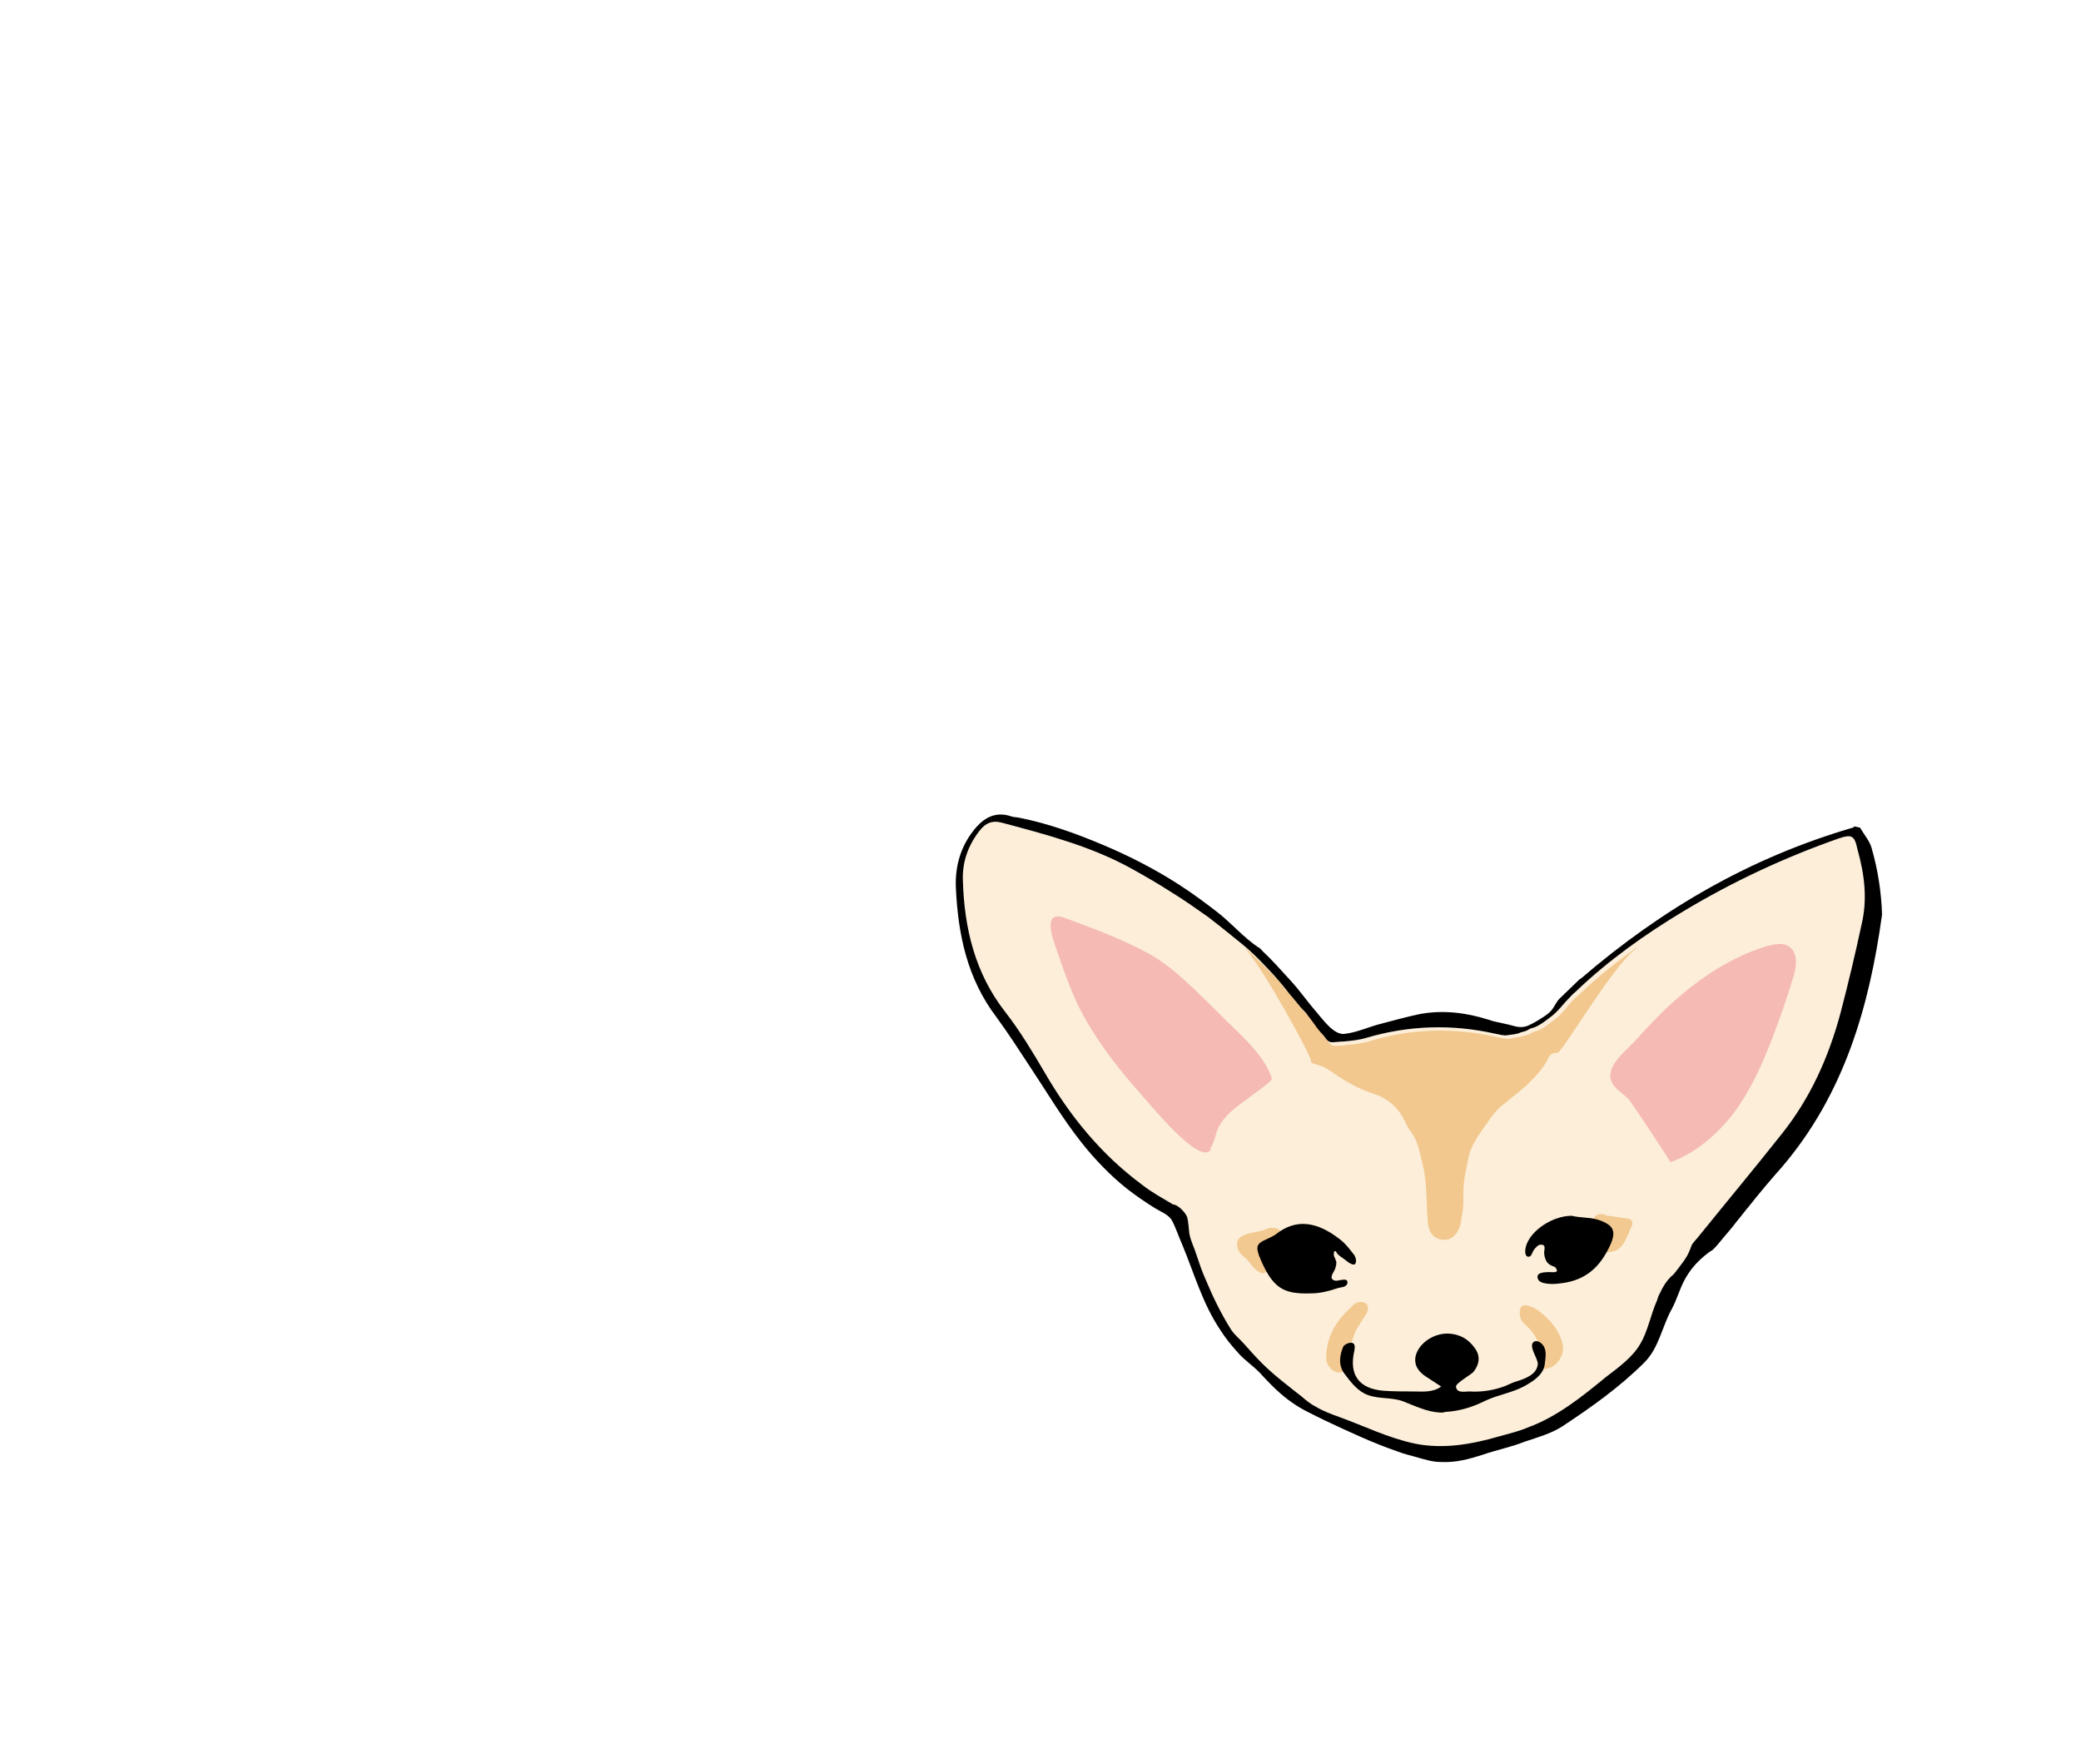
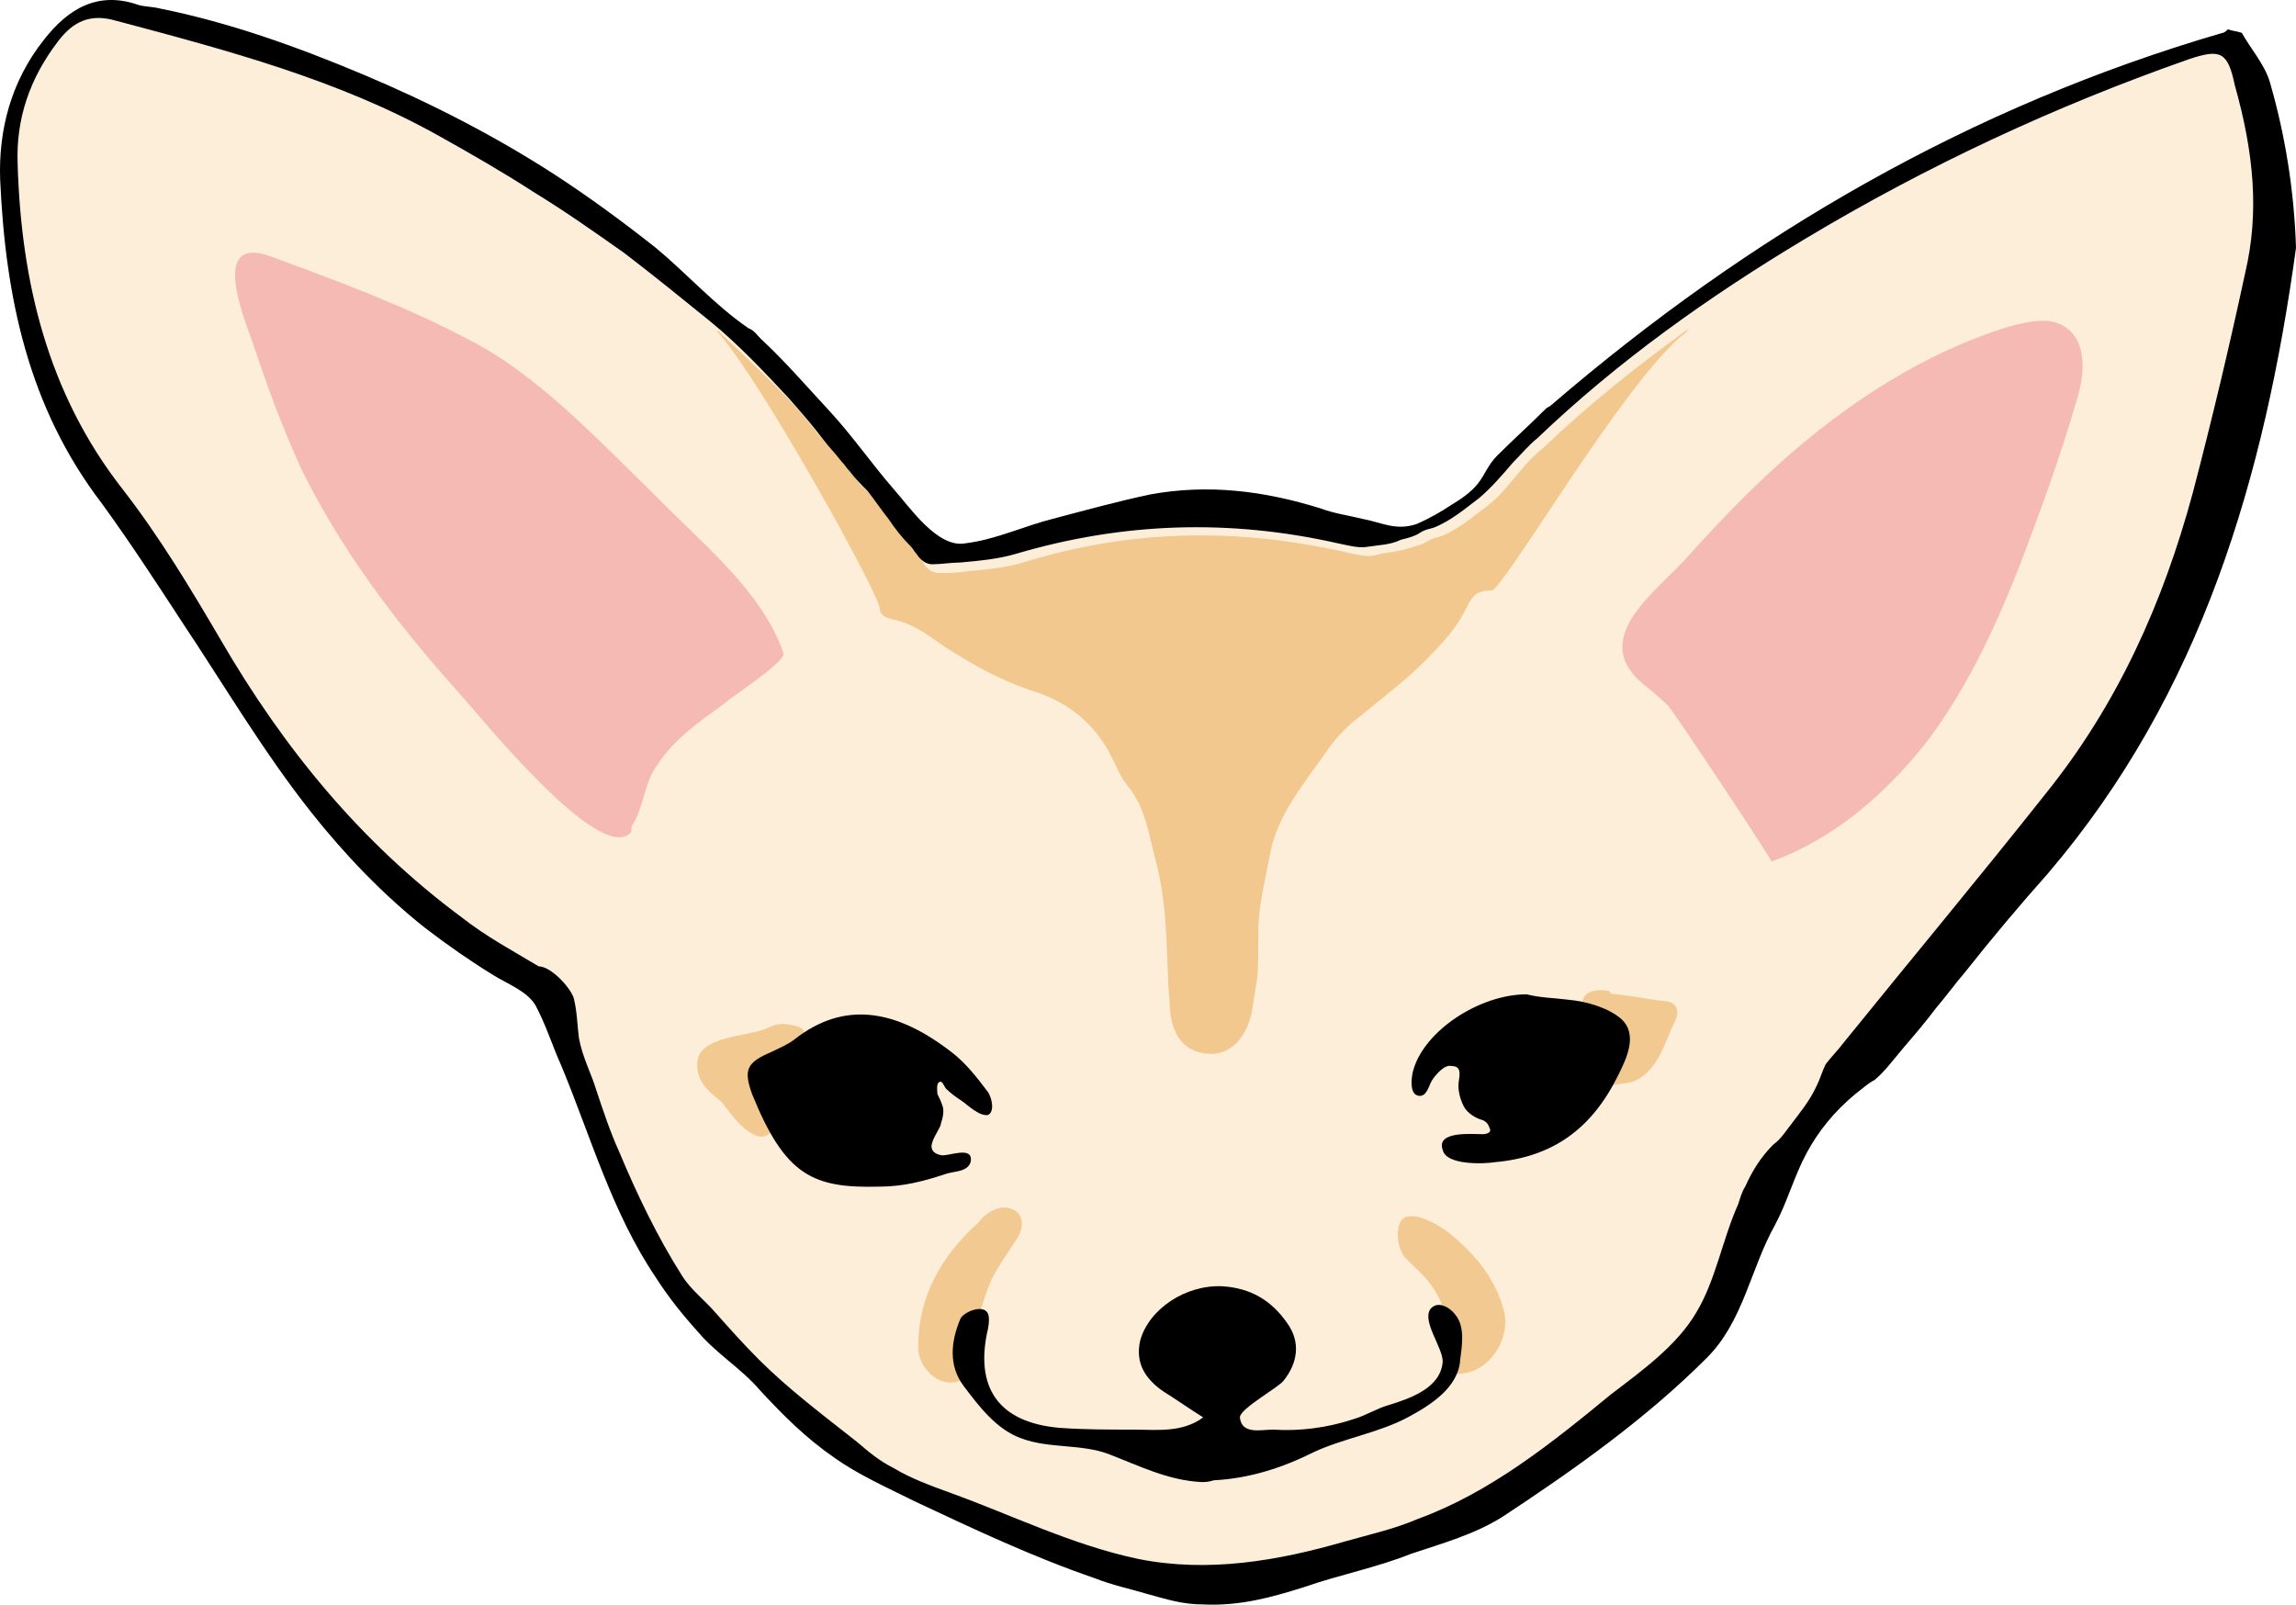
- <svg xmlns="http://www.w3.org/2000/svg" id="Layer_1" xml:space="preserve" viewBox="368 0 295 250" version="1.1" y="0px" x="0px" enable-background="new 368 0 295 250">
+ <svg xmlns="http://www.w3.org/2000/svg" id="Layer_1" xml:space="preserve" viewBox="368 0 131.309 91.792" version="1.1" y="0px" x="0px" enable-background="new 368 0 295 250" width="131.309" height="91.792">
  <defs id="defs99" />
-   <g id="layer1" style="display:inline">
+   <g id="layer1" style="display:inline" transform="translate(-135.488,-115.4548)">
    <g transform="translate(5.397252,-8.26642)" id="head_x5F_2">
      <g id="filling_1_">
        <path style="fill:#fceed8" d="m 626.5,139.3 c -0.9,4.2 -1.9,8.4 -3,12.6 -1.7,6.3 -4.3,12.1 -8.4,17.2 -3.8,4.8 -7.8,9.6 -11.6,14.3 -0.3,0.4 -0.7,0.8 -1,1.2 -0.2,0.4 -0.3,0.8 -0.5,1.2 -0.4,0.9 -1,1.6 -1.6,2.4 -0.3,0.4 -0.5,0.7 -0.9,1 -0.7,0.7 -1.2,1.5 -1.6,2.4 -0.2,0.3 -0.3,0.7 -0.4,1 -0.9,2 -1.3,4.4 -2.4,6.2 -1.1,1.9 -3.2,3.4 -4.9,4.7 -3.4,2.8 -6.9,5.6 -11,7.1 -1.4,0.6 -2.8,0.9 -4.2,1.3 -3.8,1.1 -7.8,1.8 -11.8,1 -3.8,-0.8 -7.2,-2.5 -10.8,-3.8 -1.1,-0.4 -2.2,-0.8 -3.2,-1.4 -0.8,-0.4 -1.4,-0.9 -2.1,-1.5 -1.9,-1.5 -3.9,-3 -5.6,-4.7 -0.9,-0.9 -1.7,-1.8 -2.5,-2.7 -0.6,-0.7 -1.4,-1.3 -1.9,-2.1 -1.4,-2.2 -2.6,-4.7 -3.6,-7.1 -0.5,-1.1 -0.9,-2.3 -1.3,-3.5 -0.3,-1 -0.8,-1.9 -1,-3 -0.1,-0.8 -0.1,-1.5 -0.3,-2.3 -0.2,-0.6 -1.3,-1.8 -2,-1.8 -1.5,-0.9 -3,-1.7 -4.4,-2.8 -5.8,-4.3 -10.2,-9.7 -13.8,-15.9 -1.7,-2.9 -3.5,-5.9 -5.6,-8.6 -4.3,-5.5 -5.8,-11.9 -6,-18.6 -0.1,-2.6 0.7,-4.9 2.3,-7 0.9,-1.2 1.9,-1.6 3.3,-1.2 6.4,1.7 12.8,3.4 18.5,6.6 1.8,1 3.7,2.1 5.4,3.2 1.8,1.1 3.5,2.3 5.2,3.5 1.7,1.3 3.3,2.6 4.9,3.9 1.6,1.3 3.1,2.9 4.5,4.4 0.7,0.8 1.4,1.6 2,2.4 0.3,0.4 0.7,0.8 1,1.2 0.2,0.2 0.3,0.4 0.5,0.6 0.3,0.4 0.7,0.8 1,1.1 0.4,0.5 0.8,1.1 1.2,1.6 0.4,0.6 0.8,1.1 1.3,1.6 0.1,0.1 0.2,0.3 0.3,0.4 0.2,0.3 0.5,0.6 0.9,0.6 0.5,0 1.1,-0.1 1.6,-0.1 1.1,-0.1 2.2,-0.2 3.2,-0.5 6.1,-1.8 12.2,-2 18.4,-0.6 0.5,0.1 1.2,0.3 1.7,0.2 0.6,-0.1 1.3,-0.1 1.9,-0.4 0.4,-0.1 0.8,-0.2 1.1,-0.4 0.3,-0.2 0.5,-0.2 0.8,-0.3 1,-0.4 1.8,-1.1 2.6,-1.7 0.7,-0.6 1.3,-1.3 1.9,-2 0.5,-0.5 0.9,-1 1.4,-1.4 4.6,-4.4 9.8,-8.1 15.3,-11.4 7,-4.2 14.3,-7.6 22,-10.3 1.8,-0.6 2.2,-0.4 2.6,1.5 1.1,3.9 1.4,7.3 0.6,10.7 z" id="path5" />
      </g>
      <g id="spots_1_">
        <path style="fill:#f2c990" d="m 538,184.3 c 0.3,-1.3 2.8,-1.3 3.8,-1.7 0.3,-0.1 0.6,-0.3 1,-0.3 0.4,0 1,0.1 1.2,0.3 0.2,0.3 0.1,0.9 -0.2,1.2 -0.4,0.5 -0.9,0.9 -1.4,1.2 -0.4,0.3 -0.6,0.5 -0.4,1 0.2,0.5 0.4,1.1 0.4,1.6 0.1,0.9 -0.6,1.5 -1.4,0.9 -0.7,-0.4 -1.1,-1.1 -1.7,-1.8 -0.8,-0.6 -1.5,-1.3 -1.3,-2.4 -0.1,0.1 -0.1,0.1 0,0 z" id="path8" />
        <path style="fill:#f2c88f" d="m 548.4,158.5 c 0,0.6 0.7,0.6 1.3,0.8 1.2,0.4 2.1,1.3 3.2,1.9 1.4,0.9 2.9,1.6 4.4,2.1 1.9,0.6 3.5,1.9 4.4,3.8 0.3,0.6 0.5,1.1 0.9,1.6 1,1.2 1.2,2.8 1.6,4.3 0.6,2.3 0.6,4.5 0.7,6.8 0,0.6 0.1,1.1 0.1,1.6 0.1,1.4 0.7,2.5 2.2,2.6 1.5,0.1 2.3,-1.3 2.5,-2.5 0.1,-0.6 0.2,-1.3 0.3,-1.9 0.1,-1.2 0,-2.4 0.1,-3.5 0.1,-1.1 0.4,-2.3 0.6,-3.4 0.4,-2.4 2.1,-4.3 3.4,-6.2 0.5,-0.7 1.2,-1.4 1.9,-1.9 1.3,-1.1 2.7,-2.1 3.9,-3.4 0.8,-0.8 1.5,-1.6 2,-2.6 0.4,-0.8 0.6,-1.1 1.5,-1.1 0.7,-0.1 7.5,-11.8 10.9,-14.6 0.2,-0.1 0.3,-0.3 0.4,-0.4 -2.9,2.1 -5.7,4.3 -8.3,6.8 -0.5,0.4 -1,0.9 -1.4,1.4 -0.6,0.7 -1.1,1.4 -1.9,2 -0.8,0.6 -1.6,1.3 -2.6,1.7 -0.3,0.1 -0.5,0.1 -0.8,0.3 -0.3,0.2 -0.8,0.3 -1.1,0.4 -0.6,0.2 -1.3,0.2 -1.9,0.4 -0.5,0.1 -1.2,-0.1 -1.7,-0.2 -6.2,-1.4 -12.3,-1.3 -18.4,0.6 -1,0.3 -2.1,0.4 -3.2,0.5 -0.5,0.1 -1.1,0.1 -1.6,0.1 -0.4,0 -0.8,-0.3 -0.9,-0.6 -0.1,-0.1 -0.2,-0.3 -0.3,-0.4 -0.4,-0.6 -0.8,-1.1 -1.3,-1.6 -0.4,-0.5 -0.7,-1.1 -1.2,-1.6 -0.3,-0.4 -0.7,-0.7 -1,-1.1 -0.1,-0.2 -0.3,-0.4 -0.5,-0.6 -0.3,-0.4 -0.6,-0.8 -1,-1.2 -0.7,-0.8 -1.3,-1.6 -2,-2.4 -1.4,-1.5 -3,-3 -4.5,-4.4 0,0.1 0.1,0.2 0.2,0.3 2.6,3.1 9,14.7 9.1,15.6 z" id="path10" />
        <path style="fill:#f2c990" d="m 555.5,192.8 c 0.1,0 0.3,0 0.5,0.1 0.7,0.3 0.6,1.1 0.3,1.6 -0.5,0.8 -1.1,1.6 -1.5,2.4 -0.3,0.7 -0.6,1.6 -0.8,2.4 -0.1,0.5 0,1.1 0,1.6 0,1.1 -0.8,2 -1.6,1.9 -0.9,0 -1.8,-1 -1.8,-2 0,-2.9 1.3,-5.2 3.4,-7.1 0.3,-0.4 0.9,-0.9 1.5,-0.9 z" id="path12" />
        <path style="fill:#f2c990" d="m 578.7,193.3 c 0.7,-0.1 1.8,0.6 2.2,0.9 1.5,1.2 2.7,2.6 3.2,4.5 0.4,1.6 -0.8,3.5 -2.5,3.6 -0.6,0.1 -1.1,-0.6 -1,-1.3 0.6,-2 -0.2,-3.5 -1.6,-4.8 -0.3,-0.3 -0.7,-0.6 -0.8,-1 -0.2,-0.4 -0.2,-1 -0.1,-1.4 0.1,-0.3 0.3,-0.5 0.6,-0.5 z" id="path14" />
        <path style="fill:#f2c990" d="m 590.6,180.6 c 0.9,0.1 1.8,0.3 2.8,0.4 0.7,0.1 0.7,0.7 0.5,1.1 -0.6,1.2 -0.9,2.7 -2.2,3.4 -0.4,0.2 -0.9,0.2 -1.4,0.3 0,-0.5 -0.2,-1.1 0,-1.6 0.5,-1.3 0.6,-1.1 -0.7,-1.8 -0.5,-0.2 -1.1,-0.9 -1,-1.3 0,-0.7 0.8,-0.8 1.5,-0.7 0.1,0.2 0.3,0.2 0.5,0.2 z" id="path16" />
      </g>
      <g style="fill:#f5bab3" id="ears_filling">
        <path d="m 534.2,171 c 0.7,-1 0.7,-2.4 1.4,-3.4 1,-1.6 2.5,-2.6 4,-3.7 0.3,-0.3 3.4,-2.3 3.3,-2.8 -1.2,-3.6 -4.9,-6.5 -7.4,-9.1 -3.2,-3.1 -6.7,-6.9 -10.7,-8.9 -3.6,-1.9 -7.4,-3.3 -11.2,-4.7 -3.5,-1.3 -1.6,3.4 -1.1,4.8 0.8,2.4 1.7,4.9 2.8,7.3 2.3,4.7 5.5,8.9 8.9,12.7 1.2,1.3 8.3,10.2 10,8.1 l 0,-0.3 z" id="path28" />
        <path d="m 592,162.8 c 0.5,0.4 1.1,0.9 1.5,1.3 0.5,0.6 6,8.9 5.9,8.9 3.6,-1.3 6.6,-3.9 9,-7 2.3,-3.1 3.9,-6.6 5.3,-10.2 1.1,-2.9 2.2,-5.9 3.1,-9 0.5,-1.5 0.7,-3.4 -0.5,-4.3 -0.9,-0.7 -2.2,-0.4 -3.3,-0.1 -4.9,1.5 -9.3,4.4 -13.1,7.8 -2,1.8 -3.8,3.7 -5.5,5.6 -1.9,2 -5.3,4.5 -2.4,7 z" id="path30" />
      </g>
    </g>
  </g>
-   <g id="layer3" style="display:inline">
+   <g id="layer3" style="display:inline" transform="translate(-135.488,-115.4548)">
    <g transform="translate(5.39725,-8.266416)" style="display:inline" id="silhouette_1_">
      <path d="m 627.9,128.4 c -0.3,-1 -1.1,-1.9 -1.6,-2.8 -0.3,-0.1 -0.5,-0.1 -0.8,-0.2 -0.1,0.1 -0.2,0.2 -0.3,0.2 -14.4,4.2 -27,11.5 -38.4,21.3 -0.1,0.1 -0.2,0.1 -0.3,0.2 -0.9,0.9 -1.9,1.8 -2.8,2.7 -0.5,0.5 -0.7,1.1 -1.1,1.6 -0.4,0.5 -1,0.9 -1.5,1.2 -0.6,0.4 -1.3,0.8 -2,1.1 -1.2,0.4 -2,-0.1 -3.1,-0.3 -0.8,-0.2 -1.6,-0.3 -2.4,-0.6 -3.2,-1 -6.4,-1.4 -9.7,-0.8 -1.9,0.4 -3.7,0.9 -5.6,1.4 -1.6,0.4 -3.3,1.2 -5,1.4 -1.6,0.3 -3.2,-2.1 -4.1,-3.1 -1.3,-1.5 -2.4,-3.1 -3.7,-4.5 -1.3,-1.4 -2.5,-2.8 -3.9,-4.1 -0.2,-0.2 -0.4,-0.5 -0.7,-0.6 -1.9,-1.3 -3.5,-3.1 -5.3,-4.6 -1.9,-1.5 -3.8,-2.9 -5.8,-4.2 -3.4,-2.2 -7.1,-4.1 -10.9,-5.7 -3.8,-1.6 -7.7,-3 -11.7,-3.8 -0.4,-0.1 -0.9,-0.1 -1.2,-0.2 -2.3,-0.8 -4,0.2 -5.4,2 -1.9,2.4 -2.6,5.2 -2.5,8 0.3,6.7 1.6,13 5.8,18.5 1.6,2.2 3.1,4.5 4.6,6.8 2.4,3.6 4.7,7.5 7.4,10.9 1.9,2.4 4.1,4.7 6.5,6.6 1.3,1 2.6,1.9 3.9,2.7 0.8,0.5 1.9,0.9 2.4,1.7 0.6,1.1 1,2.4 1.5,3.5 1.7,4.1 2.9,8.4 5.4,12.1 0.7,1.1 1.5,2.1 2.4,3.1 1.1,1.3 2.5,2.1 3.6,3.4 1.3,1.4 2.6,2.7 4.2,3.8 1.4,1 3,1.7 4.6,2.5 3.4,1.6 6.8,3.2 10.3,4.4 1,0.4 2,0.6 3,0.9 1.1,0.3 2,0.6 3.2,0.6 2.1,0.1 3.9,-0.4 5.8,-1 2,-0.7 4.1,-1.1 6.1,-1.9 1.8,-0.6 3.6,-1.1 5.2,-2.1 4.1,-2.7 8.2,-5.6 11.7,-9.1 2.1,-2.1 2.5,-5.1 3.9,-7.6 0.7,-1.3 1.1,-2.8 1.8,-4.1 0.7,-1.3 1.6,-2.4 2.8,-3.4 0.4,-0.3 0.7,-0.6 1.1,-0.8 0.6,-0.5 1.1,-1.2 1.7,-1.9 0.6,-0.7 1.2,-1.4 1.8,-2.2 0.6,-0.7 1.1,-1.4 1.7,-2.1 1.5,-1.9 3.1,-3.8 4.7,-5.6 8.8,-10.3 12.4,-22.7 14.2,-35.8 -0.1,-3.2 -0.6,-6.4 -1.5,-9.5 z m -1.4,10.9 c -0.9,4.2 -1.9,8.4 -3,12.6 -1.7,6.3 -4.3,12.1 -8.4,17.2 -3.8,4.8 -7.8,9.6 -11.6,14.3 -0.3,0.4 -0.7,0.8 -1,1.2 -0.2,0.4 -0.3,0.8 -0.5,1.2 -0.4,0.9 -1,1.6 -1.6,2.4 -0.3,0.4 -0.5,0.7 -0.9,1 -0.7,0.7 -1.2,1.5 -1.6,2.4 -0.2,0.3 -0.3,0.7 -0.4,1 -0.9,2 -1.3,4.4 -2.4,6.2 -1.1,1.9 -3.2,3.4 -4.9,4.7 -3.4,2.8 -6.9,5.6 -11,7.1 -1.4,0.6 -2.8,0.9 -4.2,1.3 -3.8,1.1 -7.8,1.8 -11.8,1 -3.8,-0.8 -7.2,-2.5 -10.8,-3.8 -1.1,-0.4 -2.2,-0.8 -3.2,-1.4 -0.8,-0.4 -1.4,-0.9 -2.1,-1.5 -1.9,-1.5 -3.9,-3 -5.6,-4.7 -0.9,-0.9 -1.7,-1.8 -2.5,-2.7 -0.6,-0.7 -1.4,-1.3 -1.9,-2.1 -1.4,-2.2 -2.6,-4.7 -3.6,-7.1 -0.5,-1.1 -0.9,-2.3 -1.3,-3.5 -0.3,-1 -0.8,-1.9 -1,-3 -0.1,-0.8 -0.1,-1.5 -0.3,-2.3 -0.2,-0.6 -1.3,-1.8 -2,-1.8 -1.5,-0.9 -3,-1.7 -4.4,-2.8 -5.8,-4.3 -10.2,-9.7 -13.8,-15.9 -1.7,-2.9 -3.5,-5.9 -5.6,-8.6 -4.3,-5.5 -5.8,-11.9 -6,-18.6 -0.1,-2.6 0.7,-4.9 2.3,-7 0.9,-1.2 1.9,-1.6 3.3,-1.2 6.4,1.7 12.8,3.4 18.5,6.6 1.8,1 3.7,2.1 5.4,3.2 1.8,1.1 3.5,2.3 5.2,3.5 1.7,1.3 3.3,2.6 4.9,3.9 1.6,1.3 3.1,2.9 4.5,4.4 0.7,0.8 1.4,1.6 2,2.4 0.3,0.4 0.7,0.8 1,1.2 0.2,0.2 0.3,0.4 0.5,0.6 0.3,0.4 0.7,0.8 1,1.1 0.4,0.5 0.8,1.1 1.2,1.6 0.4,0.6 0.8,1.1 1.3,1.6 0.1,0.1 0.2,0.3 0.3,0.4 0.2,0.3 0.5,0.6 0.9,0.6 0.5,0 1.1,-0.1 1.6,-0.1 1.1,-0.1 2.2,-0.2 3.2,-0.5 6.1,-1.8 12.2,-2 18.4,-0.6 0.5,0.1 1.2,0.3 1.7,0.2 0.6,-0.1 1.3,-0.1 1.9,-0.4 0.4,-0.1 0.8,-0.2 1.1,-0.4 0.3,-0.2 0.5,-0.2 0.8,-0.3 1,-0.4 1.8,-1.1 2.6,-1.7 0.7,-0.6 1.3,-1.3 1.9,-2 0.5,-0.5 0.9,-1 1.4,-1.4 4.6,-4.4 9.8,-8.1 15.3,-11.4 7,-4.2 14.3,-7.6 22,-10.3 1.8,-0.6 2.2,-0.4 2.6,1.5 1.1,3.9 1.4,7.3 0.6,10.7 z" id="path19" />
      <path d="m 566.8,208.5 c -1.9,-0.1 -3.5,-0.9 -5.3,-1.6 -1.6,-0.6 -3.4,-0.3 -5,-0.9 -1.4,-0.5 -2.4,-1.8 -3.3,-3 -0.9,-1.2 -0.7,-2.6 -0.2,-3.8 0.1,-0.3 0.7,-0.6 1.1,-0.6 0.6,0 0.6,0.5 0.5,1.1 -0.8,3.4 0.6,5.4 4.1,5.7 1.4,0.1 2.8,0.1 4.2,0.1 1.3,0 2.8,0.2 4,-0.7 -0.8,-0.5 -1.5,-1 -2.3,-1.5 -1,-0.7 -1.6,-1.6 -1.3,-2.9 0.5,-1.8 2.6,-3.2 4.7,-3.1 1.6,0.1 2.8,0.8 3.7,2.1 0.8,1.1 0.6,2.3 -0.2,3.3 -0.3,0.4 -2.5,1.6 -2.5,2.1 0.1,1 1.2,0.7 1.9,0.7 1.5,0.1 3.1,-0.1 4.6,-0.6 0.7,-0.2 1.3,-0.6 2,-0.8 1.3,-0.4 3,-1 3.1,-2.5 0,-0.8 -1.2,-2.3 -0.7,-3 0.4,-0.5 1.1,-0.1 1.4,0.3 0.6,0.7 0.4,1.8 0.3,2.6 -0.1,1.6 -1.7,2.6 -3,3.3 -1.7,0.9 -3.7,1.2 -5.4,2 -1.8,0.9 -3.7,1.5 -5.7,1.6 -0.3,0.1 -0.5,0.1 -0.7,0.1 z" id="path21" />
      <path d="m 551.4,189.1 c -0.1,0.3 0,0.6 0.5,0.7 0.4,0.1 1.9,-0.6 1.7,0.4 -0.2,0.6 -1,0.5 -1.5,0.7 -1.2,0.4 -2.4,0.7 -3.7,0.7 -3.8,0.1 -5.4,-0.6 -7.3,-5.3 -0.5,-1.4 -0.3,-1.8 1.1,-2.4 0.4,-0.2 0.9,-0.4 1.3,-0.7 2.9,-2.3 5.9,-1.7 9,0.7 0.8,0.6 1.5,1.5 2.1,2.3 0.2,0.3 0.4,1.1 0,1.3 -0.5,0.1 -1.2,-0.6 -1.5,-0.8 -0.3,-0.2 -0.6,-0.4 -0.9,-0.7 -0.1,-0.1 -0.2,-0.4 -0.3,-0.4 -0.3,0 -0.2,0.5 -0.2,0.7 0.1,0.2 0.2,0.4 0.3,0.7 0.1,0.3 0,0.7 -0.1,1 0,0.2 -0.4,0.7 -0.5,1.1 z" id="path23" />
      <path d="m 587.7,180.9 c 1.2,0.1 2.4,0.5 3.1,1.1 1,0.9 0.3,2.3 -0.2,3.3 -1.5,3 -3.7,4.6 -7,4.9 -0.6,0.1 -2.8,0.2 -3,-0.7 -0.4,-1.1 1.7,-0.9 2.3,-0.9 0.2,0 0.5,-0.1 0.4,-0.3 -0.1,-0.3 -0.2,-0.4 -0.4,-0.5 -0.4,-0.1 -0.9,-0.4 -1.1,-0.8 -0.2,-0.4 -0.3,-0.8 -0.3,-1.2 0,-0.4 0.3,-1.1 -0.4,-1.1 -0.4,-0.1 -0.9,0.5 -1.1,0.8 -0.2,0.3 -0.3,1 -0.8,0.9 -0.5,-0.1 -0.4,-1 -0.3,-1.4 0.6,-2.3 3.8,-4.4 6.5,-4.4 0.8,0.2 1.5,0.2 2.3,0.3 z" id="path25" />
    </g>
  </g>
</svg>
